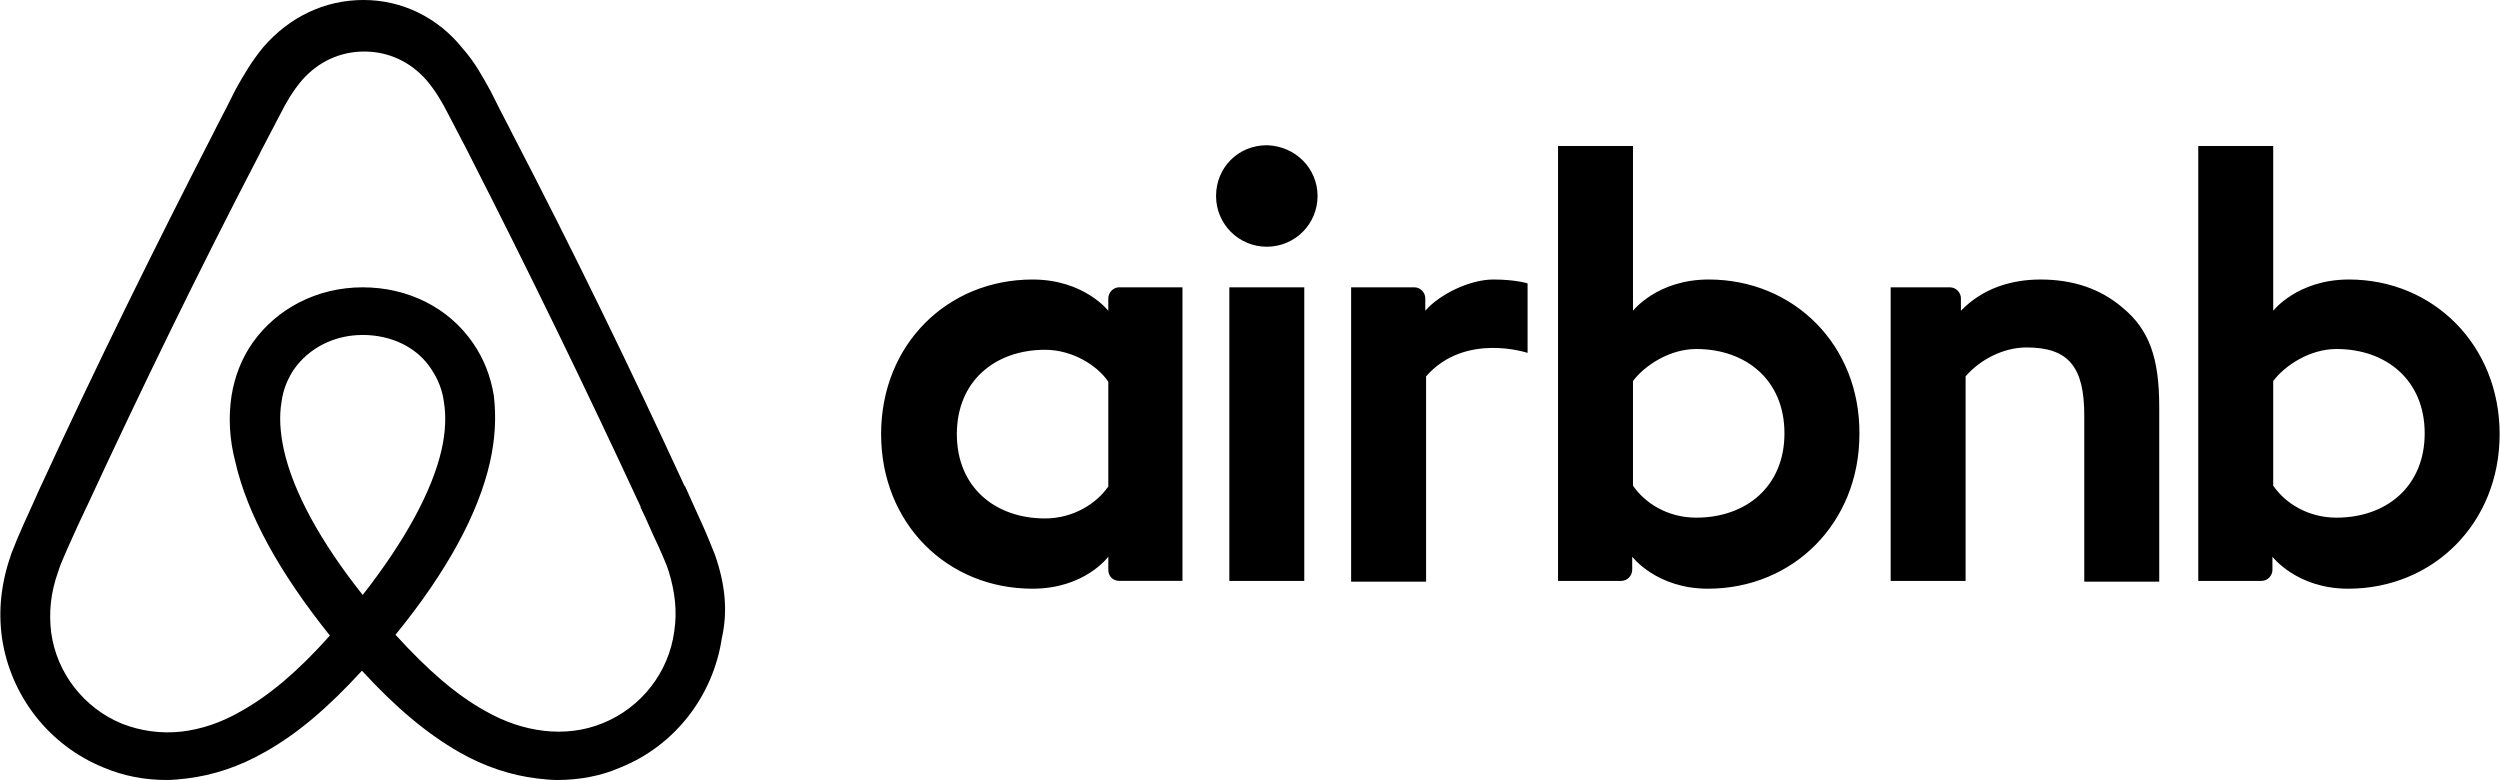
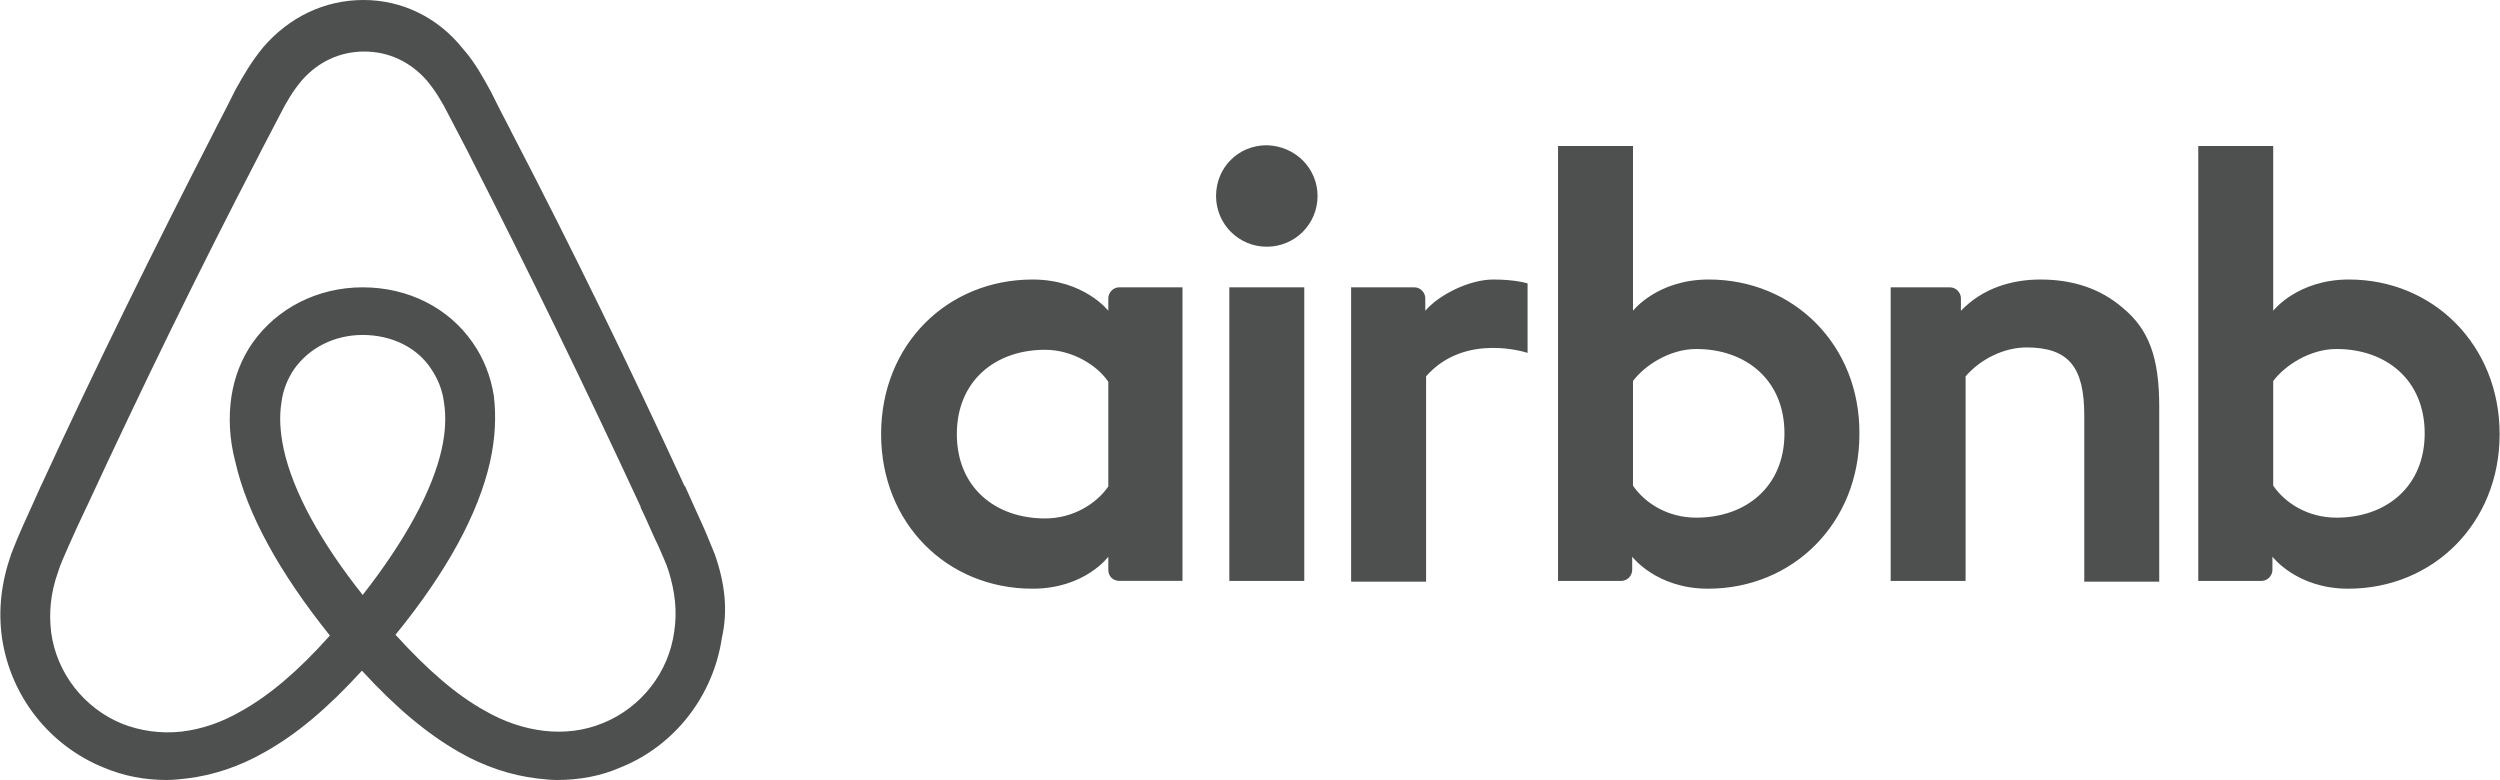
<svg xmlns="http://www.w3.org/2000/svg" width="2500" height="780" viewBox="329.775 439.999 320.426 100.002">
-   <path d="M498.65 465.125c0 3.604-2.904 6.506-6.508 6.506s-6.506-2.902-6.506-6.506 2.803-6.506 6.506-6.506c3.706.1 6.508 3.003 6.508 6.506zm-26.828 13.114v1.602s-3.102-4.006-9.709-4.006c-10.91 0-19.42 8.309-19.42 19.82 0 11.412 8.41 19.82 19.42 19.82 6.707 0 9.709-4.104 9.709-4.104v1.701c0 .801.602 1.4 1.402 1.4h8.107v-37.639h-8.107c-.8.003-1.402.705-1.402 1.406zm0 24.123c-1.5 2.203-4.504 4.105-8.107 4.105-6.406 0-11.312-4.004-11.312-10.812 0-6.807 4.906-10.811 11.312-10.811 3.504 0 6.707 2.002 8.107 4.104v13.414zm15.516-25.526h9.609v37.639h-9.609v-37.639zm143.545-1.002c-6.607 0-9.711 4.006-9.711 4.006v-21.121h-9.609v55.756h8.109c.801 0 1.4-.701 1.4-1.402v-1.701s3.104 4.104 9.709 4.104c10.912 0 19.42-8.406 19.42-19.818s-8.508-19.824-19.318-19.824zm-1.602 30.532c-3.705 0-6.607-1.9-8.109-4.104v-13.414c1.502-2.002 4.705-4.104 8.109-4.104 6.406 0 11.311 4.004 11.311 10.811s-4.904 10.811-11.311 10.811zm-22.722-14.213v22.422h-9.611v-21.322c0-6.205-2.002-8.709-7.404-8.709-2.902 0-5.906 1.502-7.811 3.705v26.227h-9.607v-37.639h7.605c.801 0 1.402.701 1.402 1.402v1.602c2.803-2.904 6.506-4.006 10.209-4.006 4.205 0 7.709 1.203 10.512 3.605 3.402 2.803 4.705 6.406 4.705 12.713zm-57.76-16.319c-6.605 0-9.709 4.006-9.709 4.006v-21.121h-9.609v55.756h8.107c.801 0 1.402-.701 1.402-1.402v-1.701s3.104 4.104 9.709 4.104c10.912 0 19.42-8.406 19.42-19.818.1-11.413-8.408-19.824-19.32-19.824zm-1.602 30.532c-3.703 0-6.605-1.9-8.107-4.104v-13.414c1.502-2.002 4.705-4.104 8.107-4.104 6.408 0 11.312 4.004 11.312 10.811s-4.904 10.811-11.312 10.811zm-26.025-30.532c2.902 0 4.404.502 4.404.502v8.908s-8.008-2.703-13.012 3.004v26.326h-9.611v-37.738h8.109c.801 0 1.4.701 1.4 1.402v1.602c1.804-2.103 5.708-4.006 8.71-4.006zm-99.799 35.237c-.5-1.201-1.001-2.502-1.501-3.604-.802-1.801-1.603-3.504-2.302-5.105l-.1-.1c-6.908-15.016-14.314-30.23-22.123-45.244l-.3-.602a196.953 196.953 0 0 1-2.401-4.705c-1.002-1.803-2.002-3.703-3.604-5.506-3.203-4.004-7.808-6.207-12.712-6.207-5.006 0-9.51 2.203-12.812 6.006-1.502 1.801-2.604 3.703-3.604 5.506a217.271 217.271 0 0 1-2.401 4.705l-.301.602c-7.708 15.014-15.215 30.229-22.122 45.244l-.101.199c-.7 1.604-1.502 3.305-2.303 5.105-.5 1.102-1 2.303-1.5 3.604-1.302 3.703-1.703 7.207-1.201 10.812 1.101 7.508 6.105 13.812 13.013 16.617 2.603 1.102 5.306 1.602 8.108 1.602.801 0 1.801-.1 2.603-.201 3.304-.4 6.707-1.5 10.011-3.402 4.104-2.303 8.008-5.605 12.412-10.41 4.404 4.805 8.408 8.107 12.412 10.41 3.305 1.902 6.707 3.002 10.01 3.402.801.102 1.803.201 2.604.201 2.803 0 5.605-.5 8.107-1.602 7.008-2.805 11.912-9.209 13.014-16.617.795-3.503.395-7.005-.906-10.71zm-45.144 5.205c-5.406-6.807-8.91-13.213-10.11-18.617-.5-2.303-.601-4.305-.3-6.107.199-1.602.801-3.004 1.602-4.205 1.902-2.701 5.105-4.404 8.809-4.404 3.705 0 7.008 1.602 8.81 4.404.801 1.201 1.401 2.604 1.603 4.205.299 1.803.199 3.904-.301 6.107-1.205 5.304-4.709 11.711-10.113 18.617zm39.938 4.705c-.7 5.205-4.204 9.711-9.108 11.713-2.402 1-5.006 1.301-7.607 1-2.502-.301-5.006-1.102-7.607-2.602-3.604-2.004-7.207-5.105-11.412-9.711 6.606-8.107 10.61-15.516 12.112-22.121.701-3.104.802-5.906.5-8.51-.399-2.502-1.301-4.805-2.702-6.807-3.105-4.506-8.311-7.107-14.115-7.107s-11.01 2.703-14.113 7.107c-1.401 2.002-2.303 4.305-2.703 6.807-.4 2.604-.301 5.506.5 8.51 1.501 6.605 5.605 14.113 12.111 22.221-4.104 4.605-7.808 7.709-11.412 9.711-2.603 1.502-5.104 2.303-7.606 2.602-2.702.301-5.306-.1-7.608-1-4.904-2.002-8.408-6.508-9.108-11.713-.3-2.502-.101-5.004.901-7.807.299-1.002.801-2.002 1.301-3.203.701-1.602 1.5-3.305 2.302-5.006l.101-.199c6.906-14.916 14.313-30.131 22.021-44.945l.3-.602c.802-1.5 1.603-3.102 2.403-4.604.801-1.602 1.701-3.104 2.803-4.406 2.102-2.4 4.904-3.703 8.008-3.703s5.906 1.303 8.008 3.703c1.102 1.305 2.002 2.807 2.803 4.406.802 1.502 1.603 3.104 2.402 4.604l.301.602a1325.424 1325.424 0 0 1 21.922 45.045v.1c.802 1.604 1.502 3.404 2.303 5.008.5 1.199 1.001 2.199 1.301 3.201.799 2.6 1.099 5.104.698 7.706z" fill="currentcolor" />
+   <path d="M498.65 465.125c0 3.604-2.904 6.506-6.508 6.506s-6.506-2.902-6.506-6.506 2.803-6.506 6.506-6.506c3.706.1 6.508 3.003 6.508 6.506zm-26.828 13.114v1.602s-3.102-4.006-9.709-4.006c-10.91 0-19.42 8.309-19.42 19.82 0 11.412 8.41 19.82 19.42 19.82 6.707 0 9.709-4.104 9.709-4.104v1.701c0 .801.602 1.4 1.402 1.4h8.107v-37.639h-8.107c-.8.003-1.402.705-1.402 1.406zm0 24.123c-1.5 2.203-4.504 4.105-8.107 4.105-6.406 0-11.312-4.004-11.312-10.812 0-6.807 4.906-10.811 11.312-10.811 3.504 0 6.707 2.002 8.107 4.104v13.414zm15.516-25.526h9.609v37.639h-9.609v-37.639zm143.545-1.002c-6.607 0-9.711 4.006-9.711 4.006v-21.121h-9.609v55.756h8.109c.801 0 1.4-.701 1.4-1.402v-1.701s3.104 4.104 9.709 4.104c10.912 0 19.42-8.406 19.42-19.818s-8.508-19.824-19.318-19.824zm-1.602 30.532c-3.705 0-6.607-1.9-8.109-4.104v-13.414c1.502-2.002 4.705-4.104 8.109-4.104 6.406 0 11.311 4.004 11.311 10.811s-4.904 10.811-11.311 10.811zm-22.722-14.213v22.422h-9.611v-21.322c0-6.205-2.002-8.709-7.404-8.709-2.902 0-5.906 1.502-7.811 3.705v26.227h-9.607v-37.639h7.605c.801 0 1.402.701 1.402 1.402v1.602c2.803-2.904 6.506-4.006 10.209-4.006 4.205 0 7.709 1.203 10.512 3.605 3.402 2.803 4.705 6.406 4.705 12.713zm-57.76-16.319c-6.605 0-9.709 4.006-9.709 4.006v-21.121h-9.609v55.756h8.107c.801 0 1.402-.701 1.402-1.402v-1.701s3.104 4.104 9.709 4.104c10.912 0 19.42-8.406 19.42-19.818.1-11.413-8.408-19.824-19.32-19.824zm-1.602 30.532c-3.703 0-6.605-1.9-8.107-4.104v-13.414c1.502-2.002 4.705-4.104 8.107-4.104 6.408 0 11.312 4.004 11.312 10.811s-4.904 10.811-11.312 10.811zm-26.025-30.532c2.902 0 4.404.502 4.404.502v8.908s-8.008-2.703-13.012 3.004v26.326h-9.611v-37.738h8.109c.801 0 1.4.701 1.4 1.402v1.602c1.804-2.103 5.708-4.006 8.71-4.006zm-99.799 35.237c-.5-1.201-1.001-2.502-1.501-3.604-.802-1.801-1.603-3.504-2.302-5.105l-.1-.1c-6.908-15.016-14.314-30.23-22.123-45.244l-.3-.602a196.953 196.953 0 0 1-2.401-4.705c-1.002-1.803-2.002-3.703-3.604-5.506-3.203-4.004-7.808-6.207-12.712-6.207-5.006 0-9.51 2.203-12.812 6.006-1.502 1.801-2.604 3.703-3.604 5.506a217.271 217.271 0 0 1-2.401 4.705l-.301.602c-7.708 15.014-15.215 30.229-22.122 45.244l-.101.199c-.7 1.604-1.502 3.305-2.303 5.105-.5 1.102-1 2.303-1.5 3.604-1.302 3.703-1.703 7.207-1.201 10.812 1.101 7.508 6.105 13.812 13.013 16.617 2.603 1.102 5.306 1.602 8.108 1.602.801 0 1.801-.1 2.603-.201 3.304-.4 6.707-1.5 10.011-3.402 4.104-2.303 8.008-5.605 12.412-10.41 4.404 4.805 8.408 8.107 12.412 10.41 3.305 1.902 6.707 3.002 10.01 3.402.801.102 1.803.201 2.604.201 2.803 0 5.605-.5 8.107-1.602 7.008-2.805 11.912-9.209 13.014-16.617.795-3.503.395-7.005-.906-10.71zm-45.144 5.205c-5.406-6.807-8.91-13.213-10.11-18.617-.5-2.303-.601-4.305-.3-6.107.199-1.602.801-3.004 1.602-4.205 1.902-2.701 5.105-4.404 8.809-4.404 3.705 0 7.008 1.602 8.81 4.404.801 1.201 1.401 2.604 1.603 4.205.299 1.803.199 3.904-.301 6.107-1.205 5.304-4.709 11.711-10.113 18.617zm39.938 4.705c-.7 5.205-4.204 9.711-9.108 11.713-2.402 1-5.006 1.301-7.607 1-2.502-.301-5.006-1.102-7.607-2.602-3.604-2.004-7.207-5.105-11.412-9.711 6.606-8.107 10.61-15.516 12.112-22.121.701-3.104.802-5.906.5-8.51-.399-2.502-1.301-4.805-2.702-6.807-3.105-4.506-8.311-7.107-14.115-7.107s-11.01 2.703-14.113 7.107c-1.401 2.002-2.303 4.305-2.703 6.807-.4 2.604-.301 5.506.5 8.51 1.501 6.605 5.605 14.113 12.111 22.221-4.104 4.605-7.808 7.709-11.412 9.711-2.603 1.502-5.104 2.303-7.606 2.602-2.702.301-5.306-.1-7.608-1-4.904-2.002-8.408-6.508-9.108-11.713-.3-2.502-.101-5.004.901-7.807.299-1.002.801-2.002 1.301-3.203.701-1.602 1.5-3.305 2.302-5.006l.101-.199c6.906-14.916 14.313-30.131 22.021-44.945l.3-.602c.802-1.5 1.603-3.102 2.403-4.604.801-1.602 1.701-3.104 2.803-4.406 2.102-2.4 4.904-3.703 8.008-3.703s5.906 1.303 8.008 3.703c1.102 1.305 2.002 2.807 2.803 4.406.802 1.502 1.603 3.104 2.402 4.604l.301.602a1325.424 1325.424 0 0 1 21.922 45.045v.1c.802 1.604 1.502 3.404 2.303 5.008.5 1.199 1.001 2.199 1.301 3.201.799 2.6 1.099 5.104.698 7.706z" fill="#4e5050" />
</svg>
